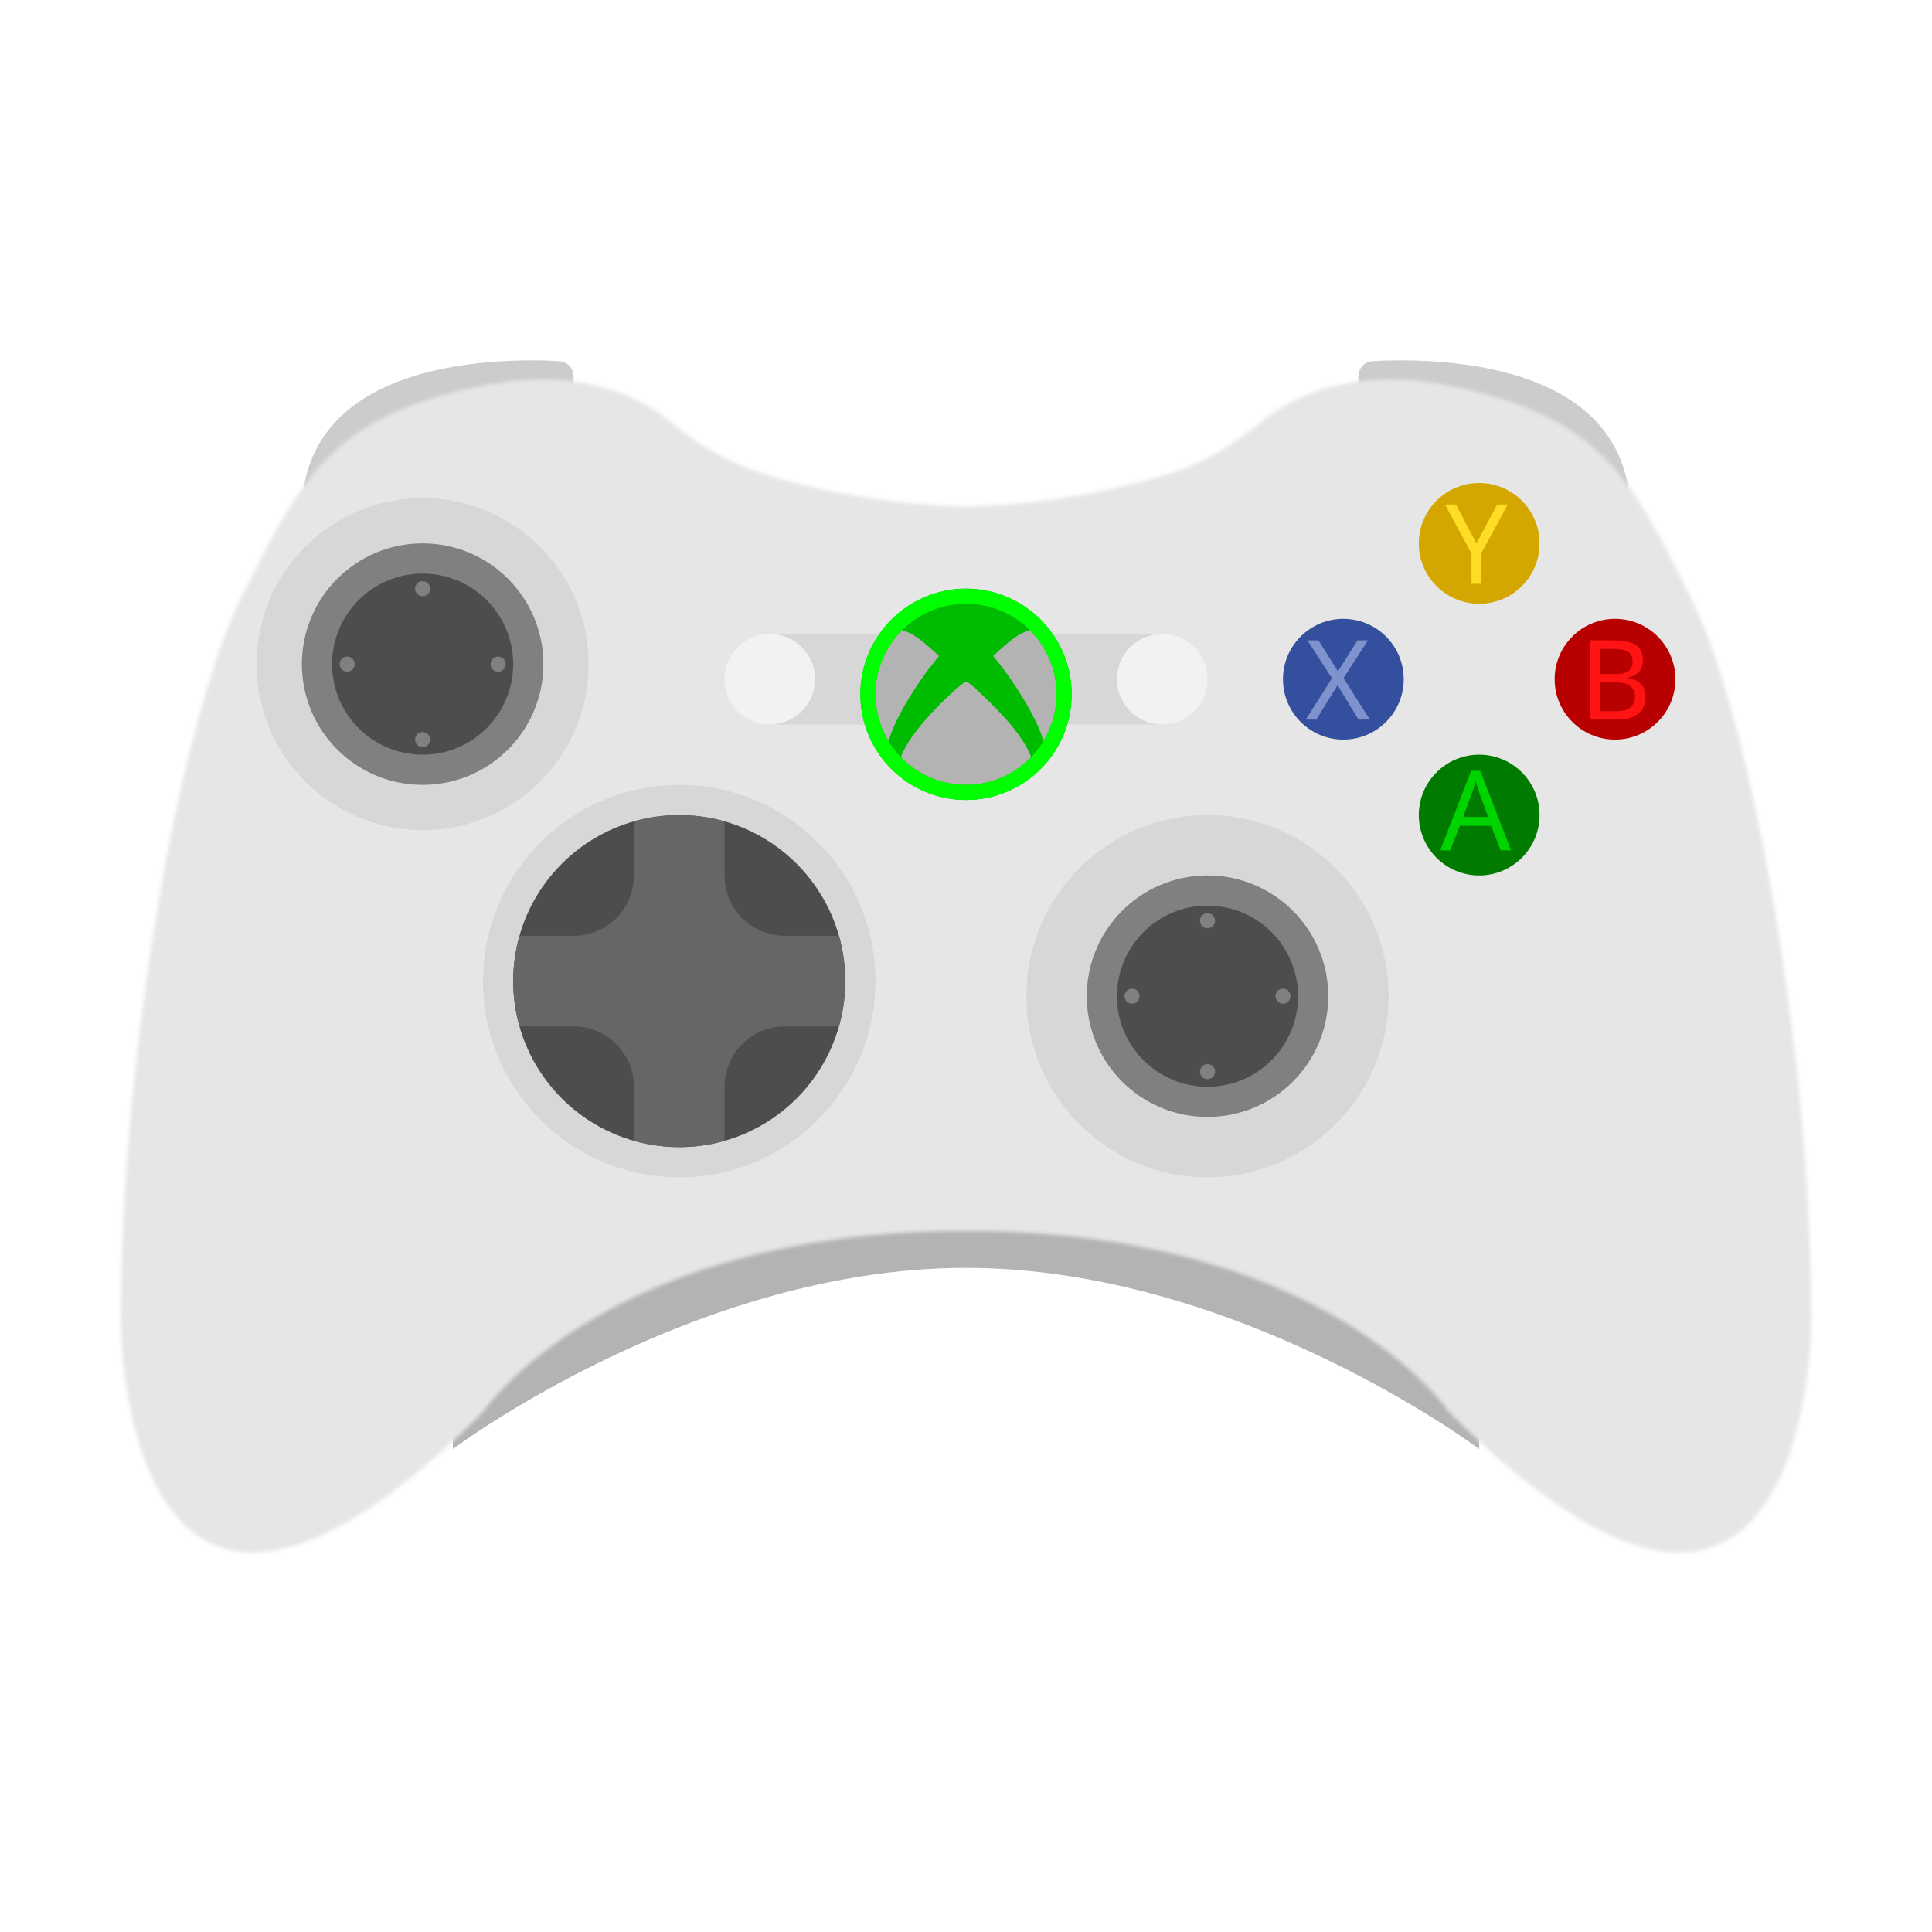
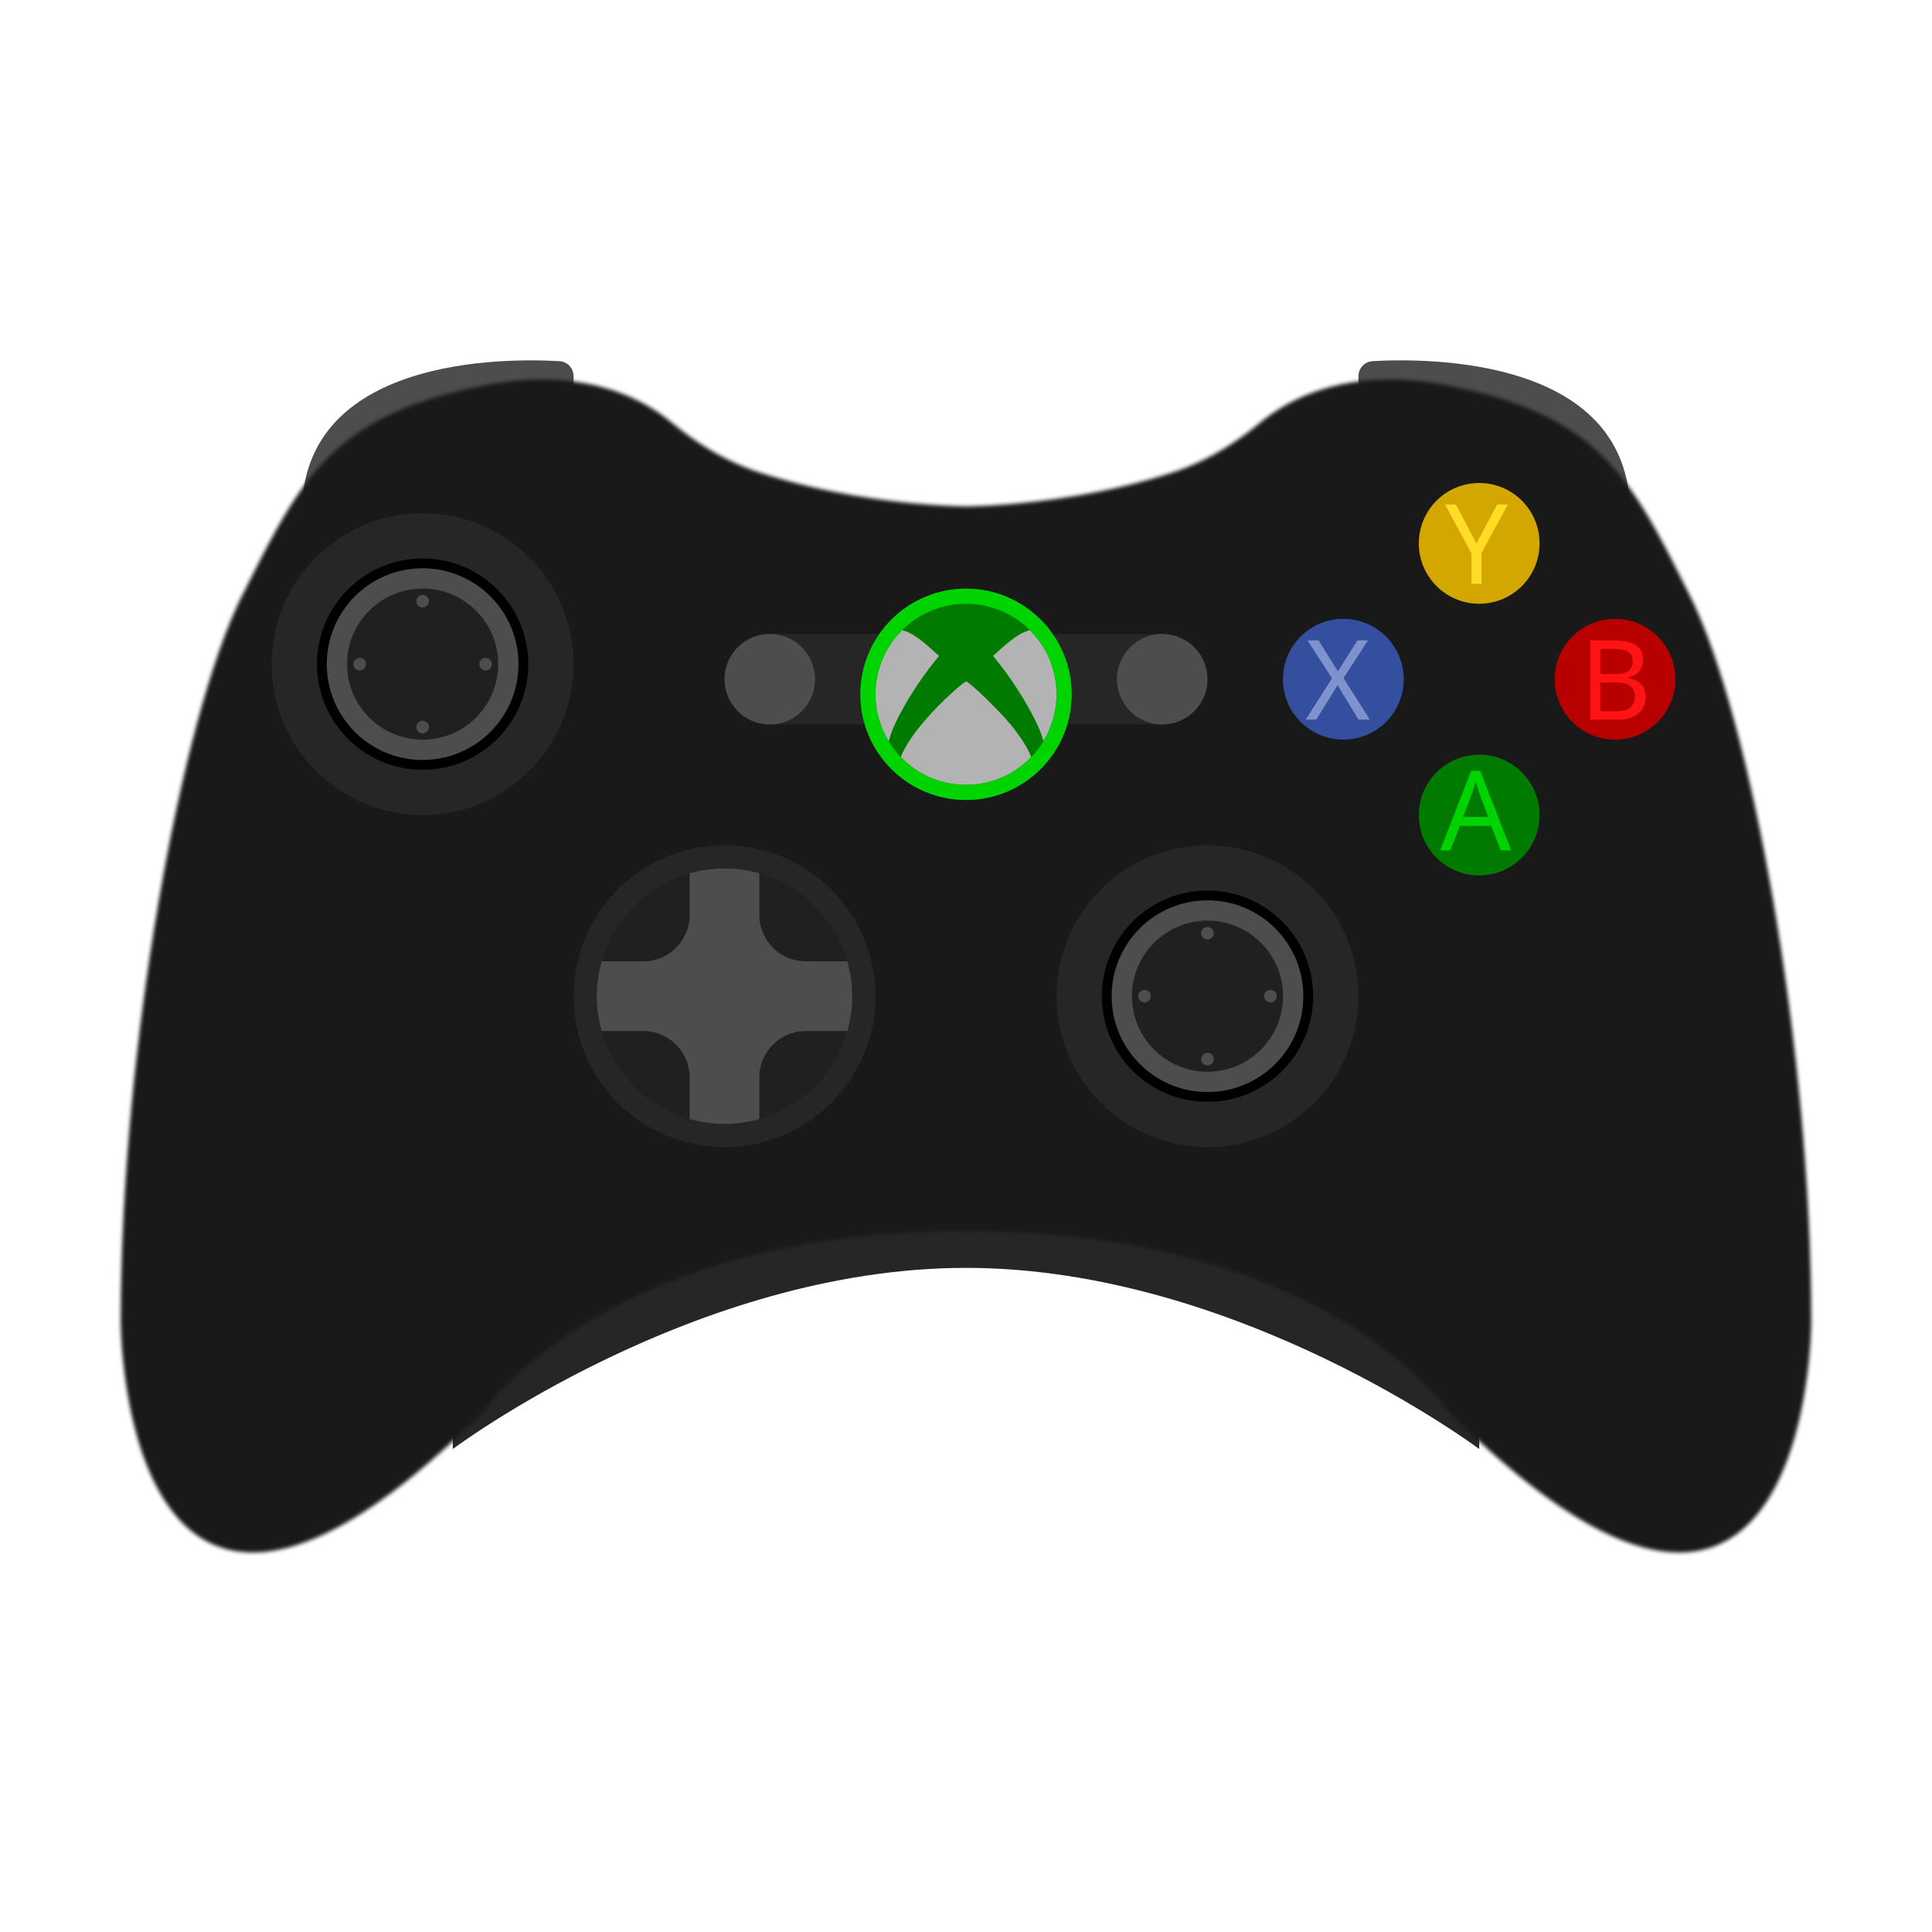
<svg xmlns="http://www.w3.org/2000/svg" viewBox="0 0 341.333 341.333" height="256" width="256" xml:space="preserve" id="svg2" version="1.1">
  <defs id="defs6">
    <clipPath id="clipPath18" clipPathUnits="userSpaceOnUse">
      <path id="path16" d="M 0,256 H 256 V 0 H 0 Z" />
    </clipPath>
    <clipPath id="clipPath26" clipPathUnits="userSpaceOnUse">
      <path id="path24" d="M 8,215.426 H 248 V 40.574 H 8 Z" />
    </clipPath>
    <filter style="color-interpolation-filters:sRGB" id="filter854" x="-0.003" width="1.006" y="-0.004" height="1.009">
      <feGaussianBlur stdDeviation="0.379" id="feGaussianBlur856" />
    </filter>
  </defs>
  <g id="g22" transform="matrix(1.333333,0,0,-1.333333,0,341.3333)" />
-   <path id="path38" style="fill:#b3b3b3;fill-opacity:1;fill-rule:nonzero;stroke:none;stroke-width:1.333" d="m 80,256 c 0,0 42.667,-32 90.667,-32 48,0 90.667,32 90.667,32 V 213.333 H 80 Z" />
-   <path id="path42" style="fill:#cccccc;fill-opacity:1;fill-rule:nonzero;stroke:none;stroke-width:1.333" d="m 240,74.667 v -8.197 c 0,-1.412 1.089,-2.581 2.5,-2.663 9.857,-0.568 45.5,-0.715 45.5,26.86 z" />
-   <path id="path46" style="fill:#cccccc;fill-opacity:1;fill-rule:nonzero;stroke:none;stroke-width:1.333" d="m 101.333,74.667 v -8.197 c 0,-1.412 -1.089,-2.581 -2.5,-2.663 -9.857,-0.568 -45.5,-0.715 -45.5,26.86 z" />
-   <path id="path50" style="fill:#e6e6e6;fill-opacity:1;fill-rule:nonzero;stroke:none;stroke-width:1.333;filter:url(#filter854)" d="m 298.667,105.469 c -10.667,-21.333 -16,-32 -42.667,-37.333 -17.597,-3.52 -28.228,2.251 -33.421,6.584 -4.571,3.809 -9.72,6.891 -15.375,8.741 -18.349,6.008 -36.537,6.008 -36.537,6.008 0,0 -18.187,0 -36.537,-6.008 -5.655,-1.851 -10.804,-4.932 -15.373,-8.741 -5.196,-4.333 -15.825,-10.104 -33.423,-6.584 -26.667,5.333 -32,16 -42.667,37.333 -10.667,21.333 -21.333,80 -21.333,128 0,0 0,80 64,16 0,0 21.333,-32 85.333,-32 64,0 85.333,32 85.333,32 64,64 64,-16 64,-16 0,-48 -10.667,-106.667 -21.333,-128" />
-   <path d="M 205.333,128 H 136 v -16 h 69.333 z" style="fill:#d7d7d7;fill-opacity:1;fill-rule:nonzero;stroke:none;stroke-width:1.333" id="path52" />
-   <path id="path56" style="fill:#f2f2f2;fill-opacity:1;fill-rule:nonzero;stroke:none;stroke-width:1.333" d="m 144,120 c 0,4.417 -3.583,8 -8,8 -4.417,0 -8,-3.583 -8,-8 0,-4.417 3.583,-8 8,-8 4.417,0 8,3.583 8,8" />
-   <path id="path60" style="fill:#f2f2f2;fill-opacity:1;fill-rule:nonzero;stroke:none;stroke-width:1.333" d="m 213.333,120 c 0,4.417 -3.583,8 -8,8 -4.417,0 -8,-3.583 -8,-8 0,-4.417 3.583,-8 8,-8 4.417,0 8,3.583 8,8" />
-   <path id="path64" style="fill:#00bc00;fill-opacity:1;fill-rule:nonzero;stroke:none;stroke-width:1.333" d="m 170.667,104 c -10.293,0 -18.667,8.373 -18.667,18.667 0,10.293 8.373,18.667 18.667,18.667 10.293,0 18.667,-8.373 18.667,-18.667 C 189.333,112.373 180.96,104 170.667,104" />
-   <path style="fill:#b3b3b3;fill-opacity:1;fill-rule:nonzero;stroke:none;stroke-width:1" d="m 136.461,83.494 c -0.438,0.117 -1.038,0.376 -1.496,0.66 -0.787,0.488 -1.517,1.064 -2.566,2.023 l -0.805,0.734 0.744,0.93 c 2.361,2.955 4.932,7.302 5.701,9.639 0.082,0.249 0.15,0.496 0.209,0.738 C 139.352,96.403 140,94.28 140,92 c 0,-3.325 -1.354,-6.332 -3.539,-8.506 z m -16.934,0.01 C 117.349,85.676 116,88.681 116,92 c 0,2.288 0.652,4.419 1.764,6.238 0.093,-0.378 0.207,-0.768 0.354,-1.164 0.94,-2.537 3.435,-6.638 5.801,-9.529 l 0.512,-0.623 -0.934,-0.84 c -1.598,-1.44 -2.63,-2.15 -3.594,-2.475 -0.163,-0.055 -0.262,-0.076 -0.375,-0.104 z m 8.521,6.805 c -0.252,-0.056 -2.588,2.021 -4.264,3.793 -2.304,2.434 -3.845,4.627 -4.418,6.219 C 121.55,102.585 124.607,104 128,104 c 3.396,0 6.456,-1.418 8.639,-3.686 -0.429,-1.154 -1.343,-2.629 -2.703,-4.289 -1.47,-1.795 -5.395,-5.608 -5.887,-5.717 z" transform="scale(1.333333)" id="path68" />
-   <path id="path72" style="fill:#d7d7d7;fill-opacity:1;fill-rule:nonzero;stroke:none;stroke-width:1.333" d="m 154.667,173.333 c 0,19.145 -15.521,34.667 -34.667,34.667 -19.145,0 -34.667,-15.521 -34.667,-34.667 0,-19.145 15.521,-34.667 34.667,-34.667 19.145,0 34.667,15.521 34.667,34.667" />
-   <path id="path76" style="fill:#d7d7d7;fill-opacity:1;fill-rule:nonzero;stroke:none;stroke-width:1.333" d="m 245.333,176 c 0,17.673 -14.327,32 -32,32 -17.673,0 -32,-14.327 -32,-32 0,-17.673 14.327,-32 32,-32 17.673,0 32,14.327 32,32" />
-   <path id="path80" style="fill:#4d4d4d;fill-opacity:1;fill-rule:nonzero;stroke:none;stroke-width:1.333" d="m 149.333,173.333 c 0,16.2 -13.133,29.333 -29.333,29.333 -16.2,0 -29.333,-13.133 -29.333,-29.333 C 90.667,157.133 103.8,144 120,144 c 16.2,0 29.333,13.133 29.333,29.333" />
+   <path id="path38" style="fill:#262626;fill-opacity:1;fill-rule:nonzero;stroke:none;stroke-width:1.333" d="m 80,256 c 0,0 42.667,-32 90.667,-32 48,0 90.667,32 90.667,32 V 213.333 H 80 Z" />
+   <path id="path42" style="fill:#4d4d4d;fill-opacity:1;fill-rule:nonzero;stroke:none;stroke-width:1.333" d="m 240,74.667 v -8.197 c 0,-1.412 1.089,-2.581 2.5,-2.663 9.857,-0.568 45.5,-0.715 45.5,26.86 z" />
+   <path id="path46" style="fill:#4d4d4d;fill-opacity:1;fill-rule:nonzero;stroke:none;stroke-width:1.333" d="m 101.333,74.667 v -8.197 c 0,-1.412 -1.089,-2.581 -2.5,-2.663 -9.857,-0.568 -45.5,-0.715 -45.5,26.86 z" />
+   <path id="path50" style="fill:#191919;fill-opacity:1;fill-rule:nonzero;stroke:none;stroke-width:1.333;filter:url(#filter854)" d="m 298.667,105.469 c -10.667,-21.333 -16,-32 -42.667,-37.333 -17.597,-3.52 -28.228,2.251 -33.421,6.584 -4.571,3.809 -9.72,6.891 -15.375,8.741 -18.349,6.008 -36.537,6.008 -36.537,6.008 0,0 -18.187,0 -36.537,-6.008 -5.655,-1.851 -10.804,-4.932 -15.373,-8.741 -5.196,-4.333 -15.825,-10.104 -33.423,-6.584 -26.667,5.333 -32,16 -42.667,37.333 -10.667,21.333 -21.333,80 -21.333,128 0,0 0,80 64,16 0,0 21.333,-32 85.333,-32 64,0 85.333,32 85.333,32 64,64 64,-16 64,-16 0,-48 -10.667,-106.667 -21.333,-128" />
+   <path d="M 205.333,128 H 136 v -16 h 69.333 z" style="fill:#262626;fill-opacity:1;fill-rule:nonzero;stroke:none;stroke-width:1.333" id="path52" />
+   <path id="path56" style="fill:#4d4d4d;fill-opacity:1;fill-rule:nonzero;stroke:none;stroke-width:1.333" d="m 144,120 c 0,4.417 -3.583,8 -8,8 -4.417,0 -8,-3.583 -8,-8 0,-4.417 3.583,-8 8,-8 4.417,0 8,3.583 8,8" />
+   <path id="path60" style="fill:#4d4d4d;fill-opacity:1;fill-rule:nonzero;stroke:none;stroke-width:1.333" d="m 213.333,120 c 0,4.417 -3.583,8 -8,8 -4.417,0 -8,-3.583 -8,-8 0,-4.417 3.583,-8 8,-8 4.417,0 8,3.583 8,8" />
+   <path id="path64-7" style="fill:#007b00;fill-opacity:1;fill-rule:nonzero;stroke:none;stroke-width:1.333" d="m 170.667,104 c -10.293,0 -18.667,8.373 -18.667,18.667 0,10.293 8.373,18.667 18.667,18.667 10.293,0 18.667,-8.373 18.667,-18.667 C 189.333,112.373 180.96,104 170.667,104" />
+   <path style="fill:#b3b3b3;fill-opacity:1;fill-rule:nonzero;stroke:none;stroke-width:1.333" d="m 181.948,111.326 c -0.584,0.156 -1.384,0.501 -1.995,0.88 -1.049,0.651 -2.022,1.418 -3.422,2.698 l -1.073,0.979 0.992,1.24 c 3.148,3.941 6.576,9.736 7.602,12.852 0.109,0.332 0.199,0.662 0.279,0.984 1.472,-2.42 2.336,-5.252 2.336,-8.292 0,-4.433 -1.806,-8.443 -4.719,-11.341 z m -22.578,0.013 c -2.905,2.897 -4.703,6.902 -4.703,11.328 0,3.051 0.87,5.892 2.352,8.318 0.125,-0.504 0.276,-1.024 0.471,-1.552 1.253,-3.382 4.581,-8.85 7.734,-12.706 l 0.682,-0.831 -1.245,-1.12 c -2.131,-1.919 -3.506,-2.866 -4.792,-3.299 -0.217,-0.073 -0.35,-0.102 -0.5,-0.138 z m 11.362,9.073 c -0.336,-0.075 -3.45,2.694 -5.685,5.057 -3.072,3.246 -5.127,6.169 -5.891,8.292 2.91,3.019 6.986,4.906 11.51,4.906 4.528,0 8.607,-1.89 11.518,-4.914 -0.572,-1.538 -1.791,-3.505 -3.604,-5.719 -1.96,-2.394 -7.194,-7.477 -7.849,-7.622 z" id="path68-2" />
+   <path id="path64" style="fill:#00d400;fill-opacity:1;fill-rule:nonzero;stroke:none;stroke-width:1.333" d="m 170.667,104 c -10.293,0 -18.667,8.373 -18.667,18.667 0,10.293 8.373,18.667 18.667,18.667 10.293,0 18.667,-8.373 18.667,-18.667 C 189.333,112.373 180.96,104 170.667,104 m 0,2.667 c 8.836,0 16,7.164 16,16 0,8.836 -7.164,16 -16,16 -8.836,0 -16,-7.164 -16,-16 0,-8.836 7.164,-16 16,-16" />
+   <path id="path72" style="fill:#262626;fill-opacity:1;fill-rule:nonzero;stroke:none;stroke-width:1.026" d="m 154.667,176 c 0,14.727 -11.939,26.667 -26.667,26.667 -14.727,0 -26.667,-11.94 -26.667,-26.667 0,-14.727 11.939,-26.667 26.667,-26.667 14.727,0 26.667,11.939 26.667,26.667" />
+   <path id="path76" style="fill:#262626;fill-opacity:1;fill-rule:nonzero;stroke:none;stroke-width:1.333" d="m 240,176 c 0,14.728 -11.939,26.667 -26.667,26.667 -14.728,0 -26.667,-11.939 -26.667,-26.667 0,-14.728 11.939,-26.667 26.667,-26.667 C 228.061,149.333 240,161.272 240,176" />
+   <path id="path80" style="fill:#202020;fill-opacity:1;fill-rule:nonzero;stroke:none;stroke-width:1.026" d="m 150.564,176 c 0,12.462 -10.103,22.564 -22.564,22.564 -12.462,0 -22.564,-10.103 -22.564,-22.564 0,-12.462 10.103,-22.564 22.564,-22.564 12.462,0 22.564,10.103 22.564,22.564" />
  <path id="path84" style="fill:#354f9f;fill-opacity:1;fill-rule:nonzero;stroke:none;stroke-width:1.333" d="m 248,120 c 0,5.891 -4.776,10.667 -10.667,10.667 -5.891,0 -10.667,-4.776 -10.667,-10.667 0,-5.891 4.776,-10.667 10.667,-10.667 5.891,0 10.667,4.776 10.667,10.667" />
  <path id="path88" style="fill:#d4a600;fill-opacity:1;fill-rule:nonzero;stroke:none;stroke-width:1.333" d="m 272,96 c 0,5.891 -4.776,10.667 -10.667,10.667 -5.891,0 -10.667,-4.776 -10.667,-10.667 0,-5.891 4.776,-10.667 10.667,-10.667 5.891,0 10.667,4.776 10.667,10.667" />
  <path id="path92" style="fill:#007b00;fill-opacity:1;fill-rule:nonzero;stroke:none;stroke-width:1.333" d="m 272,144 c 0,5.891 -4.776,10.667 -10.667,10.667 -5.891,0 -10.667,-4.776 -10.667,-10.667 0,-5.891 4.776,-10.667 10.667,-10.667 5.891,0 10.667,4.776 10.667,10.667" />
  <path id="path96" style="fill:#b80000;fill-opacity:1;fill-rule:nonzero;stroke:none;stroke-width:1.333" d="m 296,120 c 0,5.891 -4.776,10.667 -10.667,10.667 -5.891,0 -10.667,-4.776 -10.667,-10.667 0,-5.891 4.776,-10.667 10.667,-10.667 5.891,0 10.667,4.776 10.667,10.667" />
-   <path id="path100" style="fill:#808080;fill-opacity:1;fill-rule:nonzero;stroke:none;stroke-width:1.333" d="m 234.667,176 c 0,11.783 -9.551,21.333 -21.333,21.333 -11.783,0 -21.333,-9.551 -21.333,-21.333 0,-11.781 9.551,-21.333 21.333,-21.333 11.783,0 21.333,9.552 21.333,21.333" />
-   <path id="path104" style="fill:#4d4d4d;fill-opacity:1;fill-rule:nonzero;stroke:none;stroke-width:1.333" d="m 229.333,176 c 0,8.836 -7.164,16 -16,16 -8.836,0 -16,-7.164 -16,-16 0,-8.836 7.164,-16 16,-16 8.836,0 16,7.164 16,16" />
-   <path id="path108" style="fill:#808080;fill-opacity:1;fill-rule:nonzero;stroke:none;stroke-width:1.333" d="m 201.333,176 c 0,0.737 -0.596,1.333 -1.333,1.333 -0.737,0 -1.333,-0.596 -1.333,-1.333 0,-0.737 0.596,-1.333 1.333,-1.333 0.737,0 1.333,0.596 1.333,1.333" />
-   <path id="path112" style="fill:#808080;fill-opacity:1;fill-rule:nonzero;stroke:none;stroke-width:1.333" d="m 228,176 c 0,0.737 -0.596,1.333 -1.333,1.333 -0.737,0 -1.333,-0.596 -1.333,-1.333 0,-0.737 0.596,-1.333 1.333,-1.333 0.737,0 1.333,0.596 1.333,1.333" />
-   <path id="path116" style="fill:#808080;fill-opacity:1;fill-rule:nonzero;stroke:none;stroke-width:1.333" d="M 213.333,164 C 212.596,164 212,163.403 212,162.667 c 0,-0.736 0.596,-1.333 1.333,-1.333 0.737,0 1.333,0.597 1.333,1.333 0,0.736 -0.596,1.333 -1.333,1.333" />
-   <path id="path120" style="fill:#808080;fill-opacity:1;fill-rule:nonzero;stroke:none;stroke-width:1.333" d="M 213.333,190.667 C 212.596,190.667 212,190.071 212,189.333 212,188.596 212.596,188 213.333,188 c 0.737,0 1.333,0.596 1.333,1.333 0,0.737 -0.596,1.333 -1.333,1.333" />
-   <path id="path124" style="fill:#d7d7d7;fill-opacity:1;fill-rule:nonzero;stroke:none;stroke-width:1.333" d="m 104,117.333 c 0,16.2 -13.133,29.333 -29.333,29.333 -16.2,0 -29.333,-13.133 -29.333,-29.333 0,-16.2 13.133,-29.333 29.333,-29.333 16.2,0 29.333,13.133 29.333,29.333" />
-   <path id="path128" style="fill:#808080;fill-opacity:1;fill-rule:nonzero;stroke:none;stroke-width:1.333" d="m 96,117.333 c 0,11.781 -9.552,21.333 -21.333,21.333 -11.781,0 -21.333,-9.552 -21.333,-21.333 0,-11.781 9.552,-21.333 21.333,-21.333 11.781,0 21.333,9.552 21.333,21.333" />
-   <path id="path132" style="fill:#4d4d4d;fill-opacity:1;fill-rule:nonzero;stroke:none;stroke-width:1.333" d="m 90.667,117.333 c 0,8.836 -7.164,16 -16,16 -8.836,0 -16,-7.164 -16,-16 0,-8.836 7.164,-16 16,-16 8.836,0 16,7.164 16,16" />
-   <path id="path136" style="fill:#808080;fill-opacity:1;fill-rule:nonzero;stroke:none;stroke-width:1.333" d="m 62.667,117.333 c 0,0.736 -0.597,1.333 -1.333,1.333 -0.736,0 -1.333,-0.597 -1.333,-1.333 0,-0.736 0.597,-1.333 1.333,-1.333 0.736,0 1.333,0.597 1.333,1.333" />
-   <path id="path140" style="fill:#808080;fill-opacity:1;fill-rule:nonzero;stroke:none;stroke-width:1.333" d="m 89.333,117.333 c 0,0.736 -0.597,1.333 -1.333,1.333 -0.736,0 -1.333,-0.597 -1.333,-1.333 0,-0.736 0.597,-1.333 1.333,-1.333 0.736,0 1.333,0.597 1.333,1.333" />
-   <path id="path144" style="fill:#808080;fill-opacity:1;fill-rule:nonzero;stroke:none;stroke-width:1.333" d="m 74.667,105.333 c -0.736,0 -1.333,-0.597 -1.333,-1.333 0,-0.736 0.597,-1.333 1.333,-1.333 0.736,0 1.333,0.597 1.333,1.333 0,0.736 -0.597,1.333 -1.333,1.333" />
-   <path id="path148" style="fill:#808080;fill-opacity:1;fill-rule:nonzero;stroke:none;stroke-width:1.333" d="m 74.667,132 c -0.736,0 -1.333,-0.597 -1.333,-1.333 0,-0.736 0.597,-1.333 1.333,-1.333 0.736,0 1.333,0.597 1.333,1.333 0,0.736 -0.597,1.333 -1.333,1.333" />
-   <path id="path152" style="fill:#666666;fill-opacity:1;fill-rule:nonzero;stroke:none;stroke-width:1.333" d="m 138.667,165.333 c -5.891,0 -10.667,-4.776 -10.667,-10.667 v -9.553 c -2.544,-0.72 -5.225,-1.113 -8,-1.113 -2.775,0 -5.456,0.393 -8,1.113 v 9.553 c 0,5.891 -4.776,10.667 -10.667,10.667 h -9.553 c -0.72,2.544 -1.113,5.225 -1.113,8 0,2.775 0.393,5.456 1.113,8 h 9.553 c 5.891,0 10.667,4.776 10.667,10.667 v 9.553 c 2.544,0.72 5.225,1.113 8,1.113 2.775,0 5.456,-0.393 8,-1.113 V 192 c 0,-5.891 4.776,-10.667 10.667,-10.667 h 9.553 c 0.72,-2.544 1.113,-5.225 1.113,-8 0,-2.775 -0.393,-5.456 -1.113,-8 z" />
+   <g id="g882" transform="translate(3.53334,-3.53333)">
+     <path d="m 227.6,179.533 c 0,9.831 -7.969,17.8 -17.8,17.8 -9.831,0 -17.8,-7.969 -17.8,-17.8 0,-9.83 7.969,-17.8 17.8,-17.8 9.831,0 17.8,7.97 17.8,17.8" style="fill:#4d4d4d;fill-opacity:1;fill-rule:nonzero;stroke:#000000;stroke-width:1.733;stroke-miterlimit:4;stroke-dasharray:none;stroke-opacity:1" id="path100" />
+     <path d="m 223.15,179.533 c 0,7.373 -5.977,13.35 -13.35,13.35 -7.373,0 -13.35,-5.977 -13.35,-13.35 0,-7.373 5.977,-13.35 13.35,-13.35 7.373,0 13.35,5.977 13.35,13.35" style="fill:#202020;fill-opacity:1;fill-rule:nonzero;stroke:none;stroke-width:1.333" id="path104" />
+     <path d="m 199.787,179.533 c 0,0.615 -0.497,1.113 -1.113,1.113 -0.615,0 -1.113,-0.497 -1.113,-1.113 0,-0.615 0.497,-1.113 1.113,-1.113 0.615,0 1.113,0.497 1.113,1.113" style="fill:#4d4d4d;fill-opacity:1;fill-rule:nonzero;stroke:none;stroke-width:1.333" id="path108" />
+     <path d="m 222.037,179.533 c 0,0.615 -0.497,1.113 -1.113,1.113 -0.615,0 -1.113,-0.497 -1.113,-1.113 0,-0.615 0.497,-1.113 1.113,-1.113 0.615,0 1.113,0.497 1.113,1.113" style="fill:#4d4d4d;fill-opacity:1;fill-rule:nonzero;stroke:none;stroke-width:1.333" id="path112" />
+     <path d="m 209.8,169.521 c -0.615,0 -1.112,-0.498 -1.112,-1.113 0,-0.614 0.497,-1.113 1.112,-1.113 0.615,0 1.113,0.498 1.113,1.113 0,0.614 -0.497,1.113 -1.113,1.113" style="fill:#4d4d4d;fill-opacity:1;fill-rule:nonzero;stroke:none;stroke-width:1.333" id="path116" />
+     <path d="m 209.8,191.771 c -0.615,0 -1.112,-0.497 -1.112,-1.113 0,-0.615 0.497,-1.113 1.112,-1.113 0.615,0 1.113,0.497 1.113,1.113 0,0.615 -0.497,1.113 -1.113,1.113" style="fill:#4d4d4d;fill-opacity:1;fill-rule:nonzero;stroke:none;stroke-width:1.333" id="path120" />
+   </g>
+   <path id="path124" style="fill:#262626;fill-opacity:1;fill-rule:nonzero;stroke:none;stroke-width:1.333" d="m 101.333,117.333 c 0,14.727 -11.939,26.667 -26.667,26.667 -14.727,0 -26.667,-11.939 -26.667,-26.667 0,-14.727 11.939,-26.667 26.667,-26.667 14.727,0 26.667,11.939 26.667,26.667" />
+   <g id="g874" transform="translate(0.806113,0.898406)">
+     <path d="m 91.661,116.435 c 0,9.83 -7.97,17.8 -17.8,17.8 -9.83,0 -17.8,-7.97 -17.8,-17.8 0,-9.83 7.97,-17.8 17.8,-17.8 9.83,0 17.8,7.97 17.8,17.8" style="fill:#4d4d4d;fill-opacity:1;fill-rule:nonzero;stroke:#000000;stroke-width:1.733;stroke-miterlimit:4;stroke-dasharray:none;stroke-opacity:1" id="path128" />
+     <path d="m 87.211,116.435 c 0,7.373 -5.977,13.35 -13.35,13.35 -7.373,0 -13.35,-5.977 -13.35,-13.35 0,-7.373 5.977,-13.35 13.35,-13.35 7.373,0 13.35,5.977 13.35,13.35" style="fill:#202020;fill-opacity:1;fill-rule:nonzero;stroke:none;stroke-width:1.333" id="path132" />
+     <path d="m 63.848,116.435 c 0,0.614 -0.498,1.113 -1.113,1.113 -0.614,0 -1.113,-0.498 -1.113,-1.113 0,-0.614 0.498,-1.113 1.113,-1.113 0.614,0 1.113,0.498 1.113,1.113" style="fill:#4d4d4d;fill-opacity:1;fill-rule:nonzero;stroke:none;stroke-width:1.333" id="path136" />
+     <path d="m 86.098,116.435 c 0,0.614 -0.498,1.113 -1.113,1.113 -0.614,0 -1.113,-0.498 -1.113,-1.113 0,-0.614 0.498,-1.113 1.113,-1.113 0.614,0 1.113,0.498 1.113,1.113" style="fill:#4d4d4d;fill-opacity:1;fill-rule:nonzero;stroke:none;stroke-width:1.333" id="path140" />
+     <path d="m 73.861,106.422 c -0.614,0 -1.112,-0.498 -1.112,-1.113 0,-0.614 0.498,-1.113 1.112,-1.113 0.614,0 1.113,0.498 1.113,1.113 0,0.614 -0.498,1.113 -1.113,1.113" style="fill:#4d4d4d;fill-opacity:1;fill-rule:nonzero;stroke:none;stroke-width:1.333" id="path144" />
+     <path d="m 73.861,128.672 c -0.614,0 -1.112,-0.498 -1.112,-1.113 0,-0.614 0.498,-1.113 1.112,-1.113 0.614,0 1.113,0.498 1.113,1.113 0,0.614 -0.498,1.113 -1.113,1.113" style="fill:#4d4d4d;fill-opacity:1;fill-rule:nonzero;stroke:none;stroke-width:1.333" id="path148" />
+   </g>
+   <path id="path152" style="fill:#4d4d4d;fill-opacity:1;fill-rule:nonzero;stroke:none;stroke-width:1.026" d="m 142.359,169.846 c -4.531,0 -8.205,-3.674 -8.205,-8.205 v -7.349 c -1.957,-0.554 -4.019,-0.856 -6.154,-0.856 -2.134,0 -4.197,0.303 -6.154,0.856 v 7.349 c 0,4.531 -3.674,8.205 -8.205,8.205 h -7.349 c -0.554,1.957 -0.856,4.019 -0.856,6.154 0,2.134 0.303,4.197 0.856,6.154 h 7.349 c 4.531,0 8.205,3.674 8.205,8.205 v 7.349 c 1.957,0.554 4.019,0.856 6.154,0.856 2.134,0 4.197,-0.303 6.154,-0.856 v -7.349 c 0,-4.531 3.674,-8.205 8.205,-8.205 h 7.349 c 0.554,-1.957 0.856,-4.019 0.856,-6.154 0,-2.134 -0.303,-4.197 -0.856,-6.154 z" />
  <text xml:space="preserve" style="font-style:normal;font-weight:normal;font-size:19.61px;line-height:1.25;font-family:sans-serif;letter-spacing:0px;word-spacing:0px;fill:#00d400;fill-opacity:1;stroke:none;stroke-width:0.49;" x="254.451" y="150.237" id="text81">
    <tspan id="tspan79" x="254.451" y="150.237" style="stroke-width:0.49;fill:#00d400;fill-opacity:1;">A</tspan>
  </text>
  <text xml:space="preserve" style="font-style:normal;font-weight:normal;font-size:19.609px;line-height:1.25;font-family:sans-serif;letter-spacing:0px;word-spacing:0px;fill:#ff1313;fill-opacity:1;stroke:none;stroke-width:0.49;" x="279.042" y="127.129" id="text890">
    <tspan id="tspan888" x="279.042" y="127.129" style="stroke-width:0.49;fill:#ff1313;fill-opacity:1;">B</tspan>
  </text>
  <text xml:space="preserve" style="font-style:normal;font-weight:normal;font-size:19.609px;line-height:1.25;font-family:sans-serif;letter-spacing:0px;word-spacing:0px;fill:#7e92ce;fill-opacity:1;stroke:none;stroke-width:0.49;" x="230.612" y="127.129" id="text894">
    <tspan id="tspan892" x="230.612" y="127.129" style="stroke-width:0.49;fill:#7e92ce;fill-opacity:1;">X</tspan>
  </text>
  <text xml:space="preserve" style="font-style:normal;font-weight:normal;font-size:19.609px;line-height:1.25;font-family:sans-serif;letter-spacing:0px;word-spacing:0px;fill:#ffdd25;fill-opacity:1;stroke:none;stroke-width:0.49;" x="255.301" y="103.129" id="text898">
    <tspan id="tspan896" x="255.301" y="103.129" style="stroke-width:0.49;fill:#ffdd25;fill-opacity:1;">Y</tspan>
  </text>
-   <path id="path64-3" style="fill:#00ff00;fill-opacity:1;fill-rule:nonzero;stroke:none;stroke-width:1.333" d="m 170.667,104 c -10.293,0 -18.667,8.373 -18.667,18.667 0,10.293 8.373,18.667 18.667,18.667 10.293,0 18.667,-8.373 18.667,-18.667 C 189.333,112.373 180.96,104 170.667,104 m 0,2.667 c 8.836,0 16,7.164 16,16 0,8.836 -7.164,16 -16,16 -8.836,0 -16,-7.164 -16,-16 0,-8.836 7.164,-16 16,-16" />
</svg>
